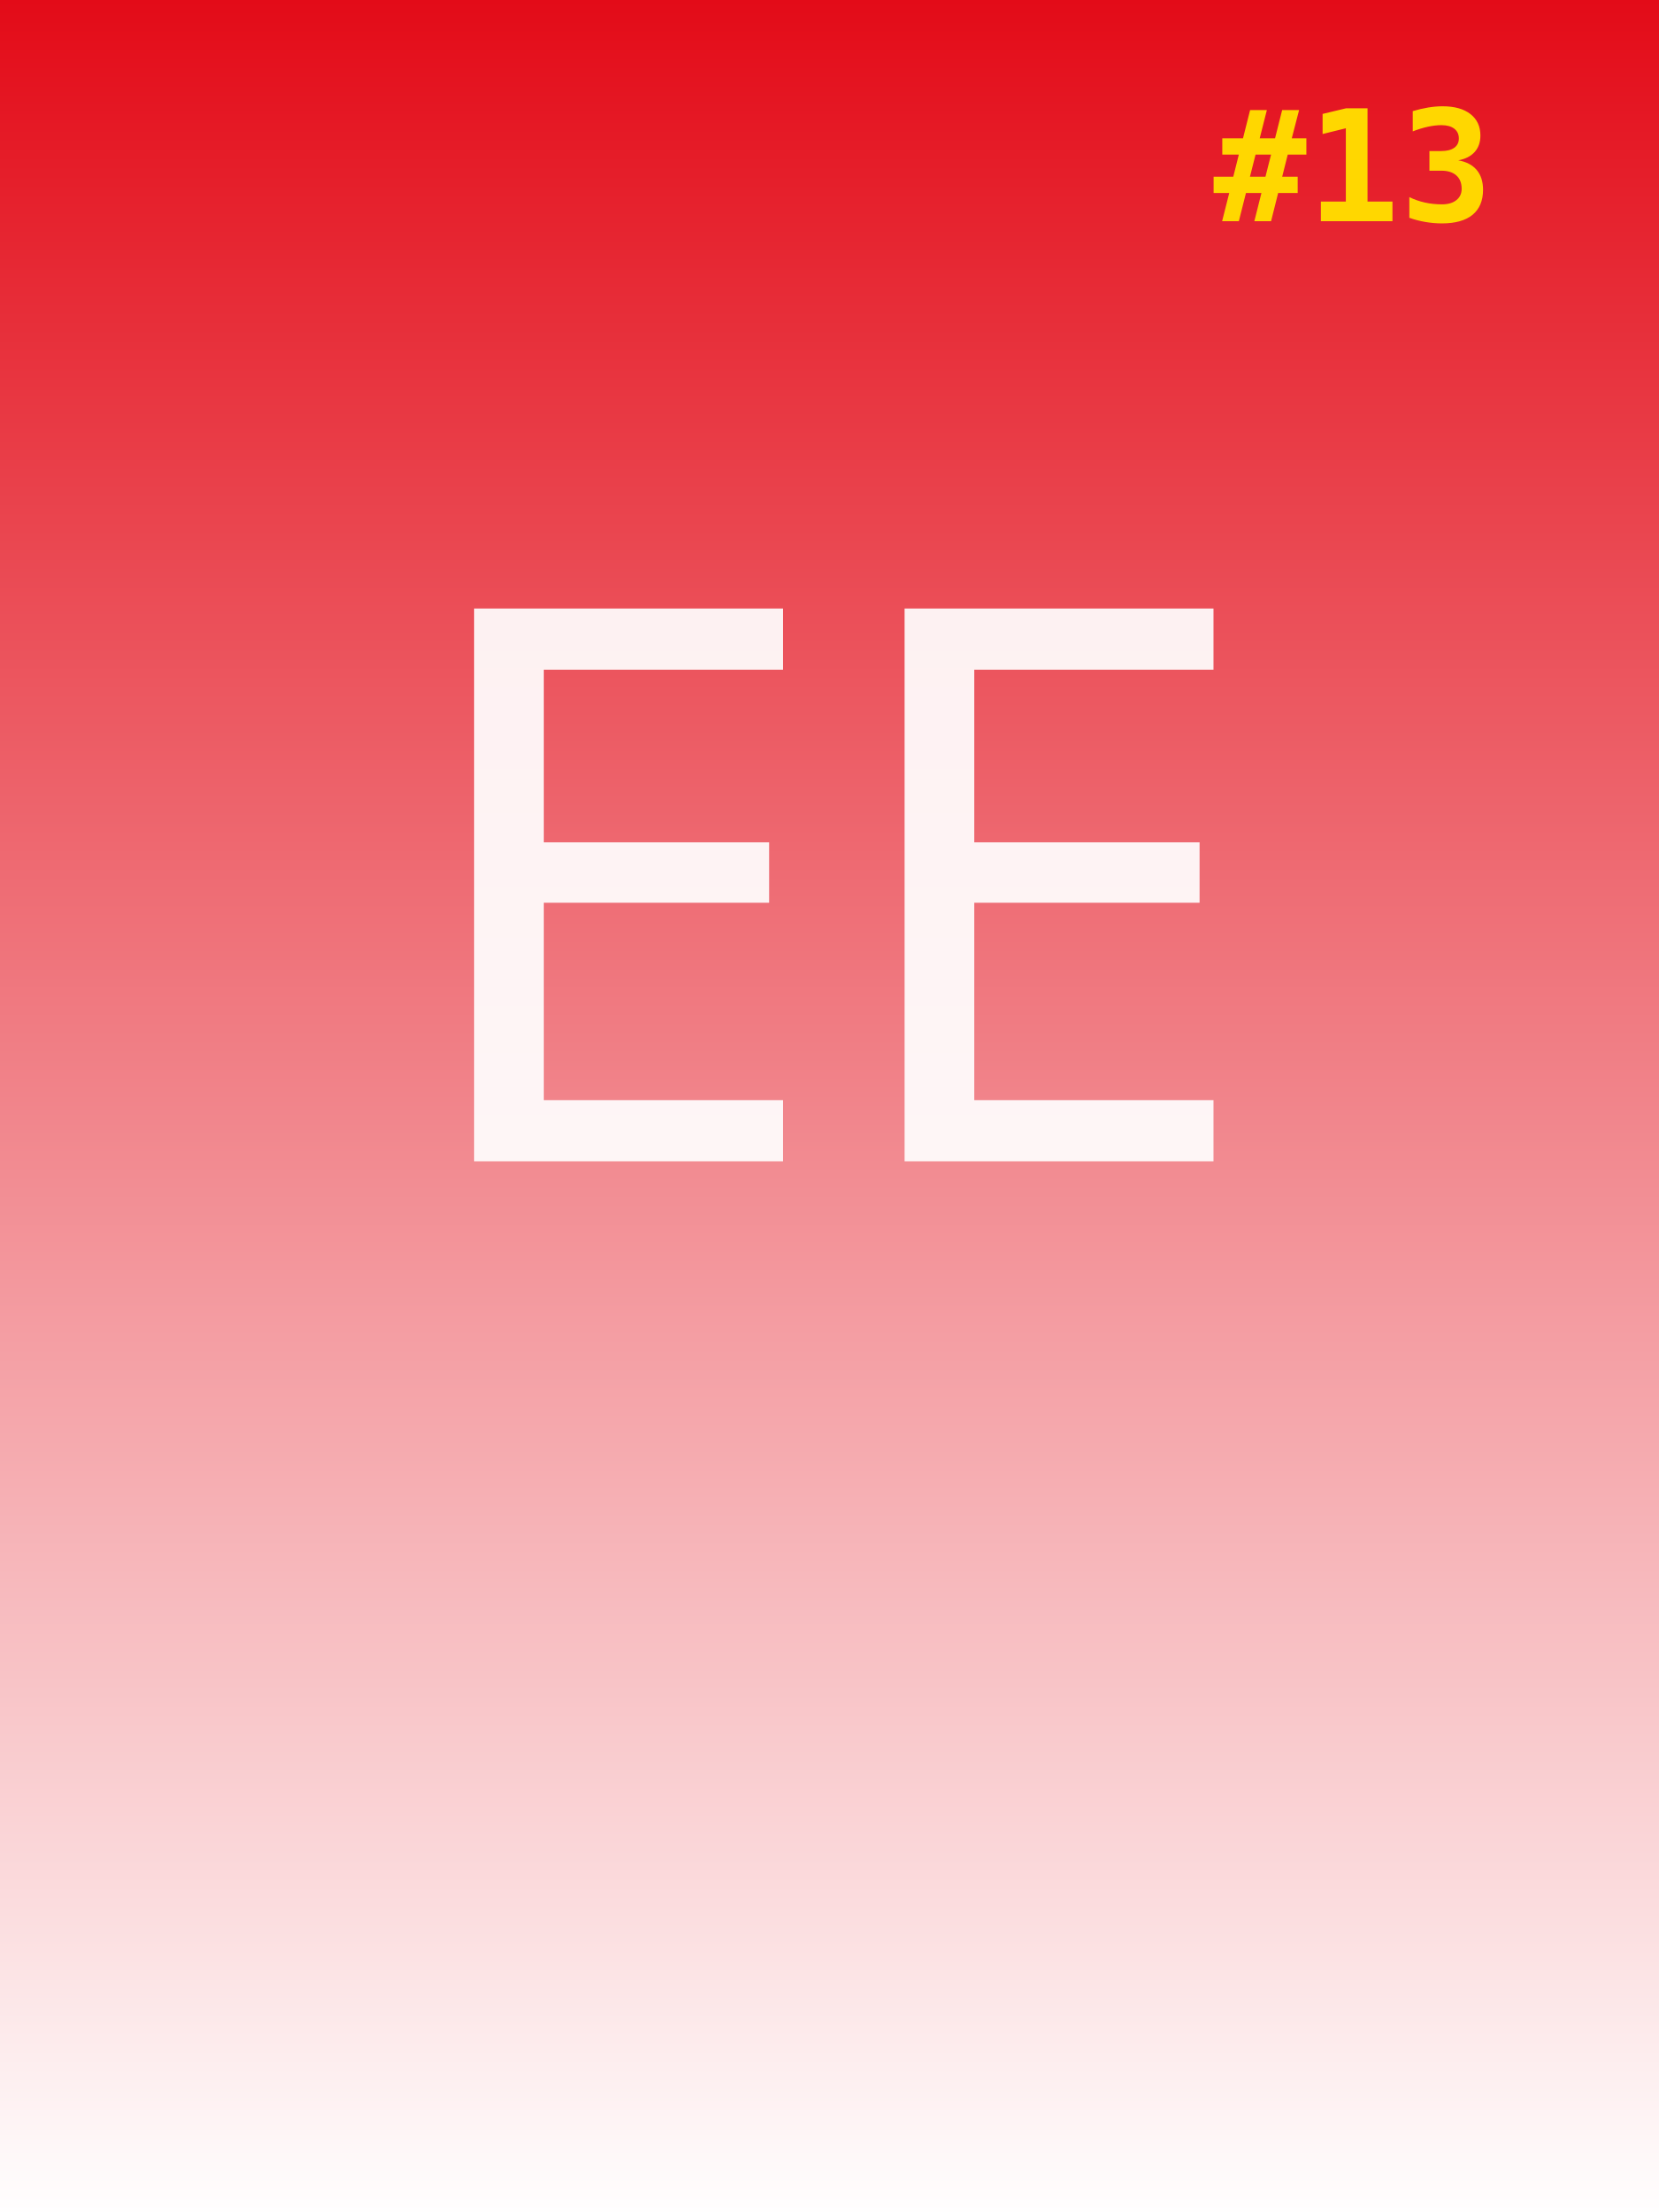
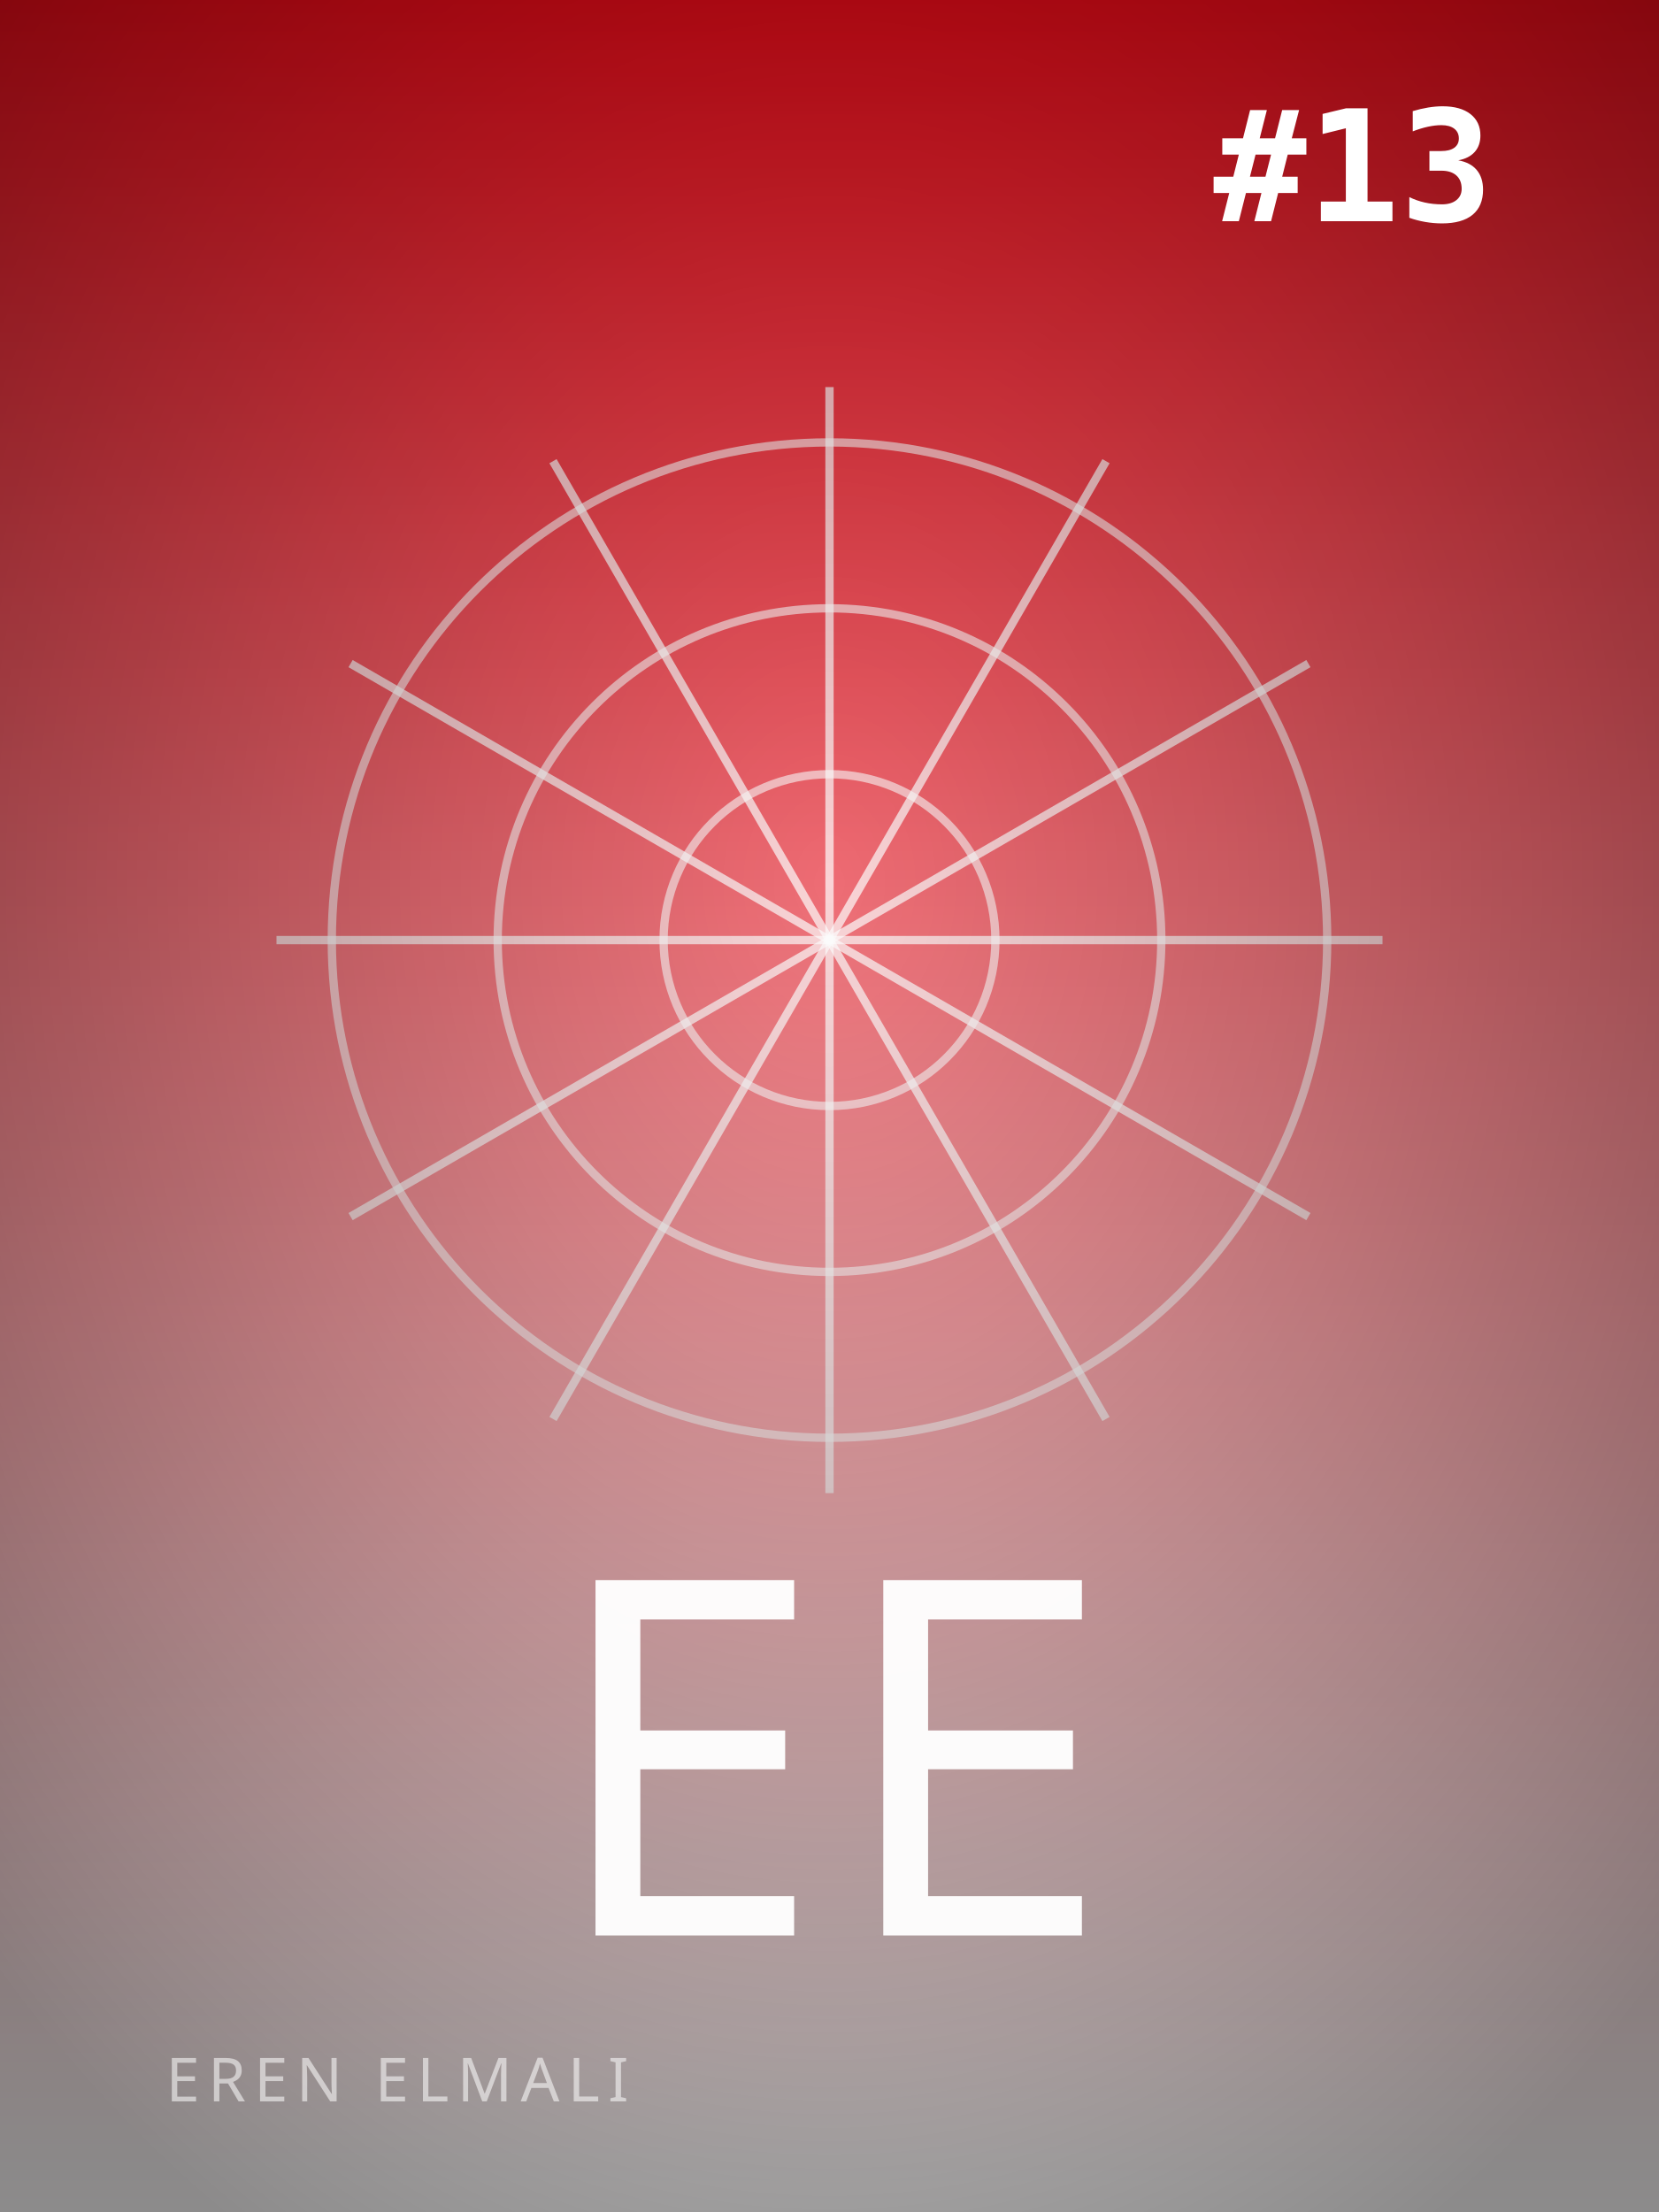
<svg xmlns="http://www.w3.org/2000/svg" viewBox="0 0 600 800" role="img" aria-labelledby="t">
  <defs>
-     <linearGradient id="g" x1="0" y1="0" x2="0" y2="1">
+     <linearGradient id="bg" x1="0" y1="0" x2="0" y2="1">
      <stop offset="0%" stop-color="#E30A17" />
      <stop offset="100%" stop-color="#FFFFFF" />
    </linearGradient>
+     <radialGradient id="vignette" cx="0.5" cy="0.4" r="0.7">
+       <stop offset="0%" stop-color="transparent" />
+       <stop offset="100%" stop-color="rgba(0,0,0,0.45)" />
+     </radialGradient>
  </defs>
-   <rect width="600" height="800" fill="url(#g)" />
-   <text x="300" y="420" text-anchor="middle" font-family="Anton, Impact, sans-serif" font-size="280" fill="#fff" opacity="0.92">EE</text>
-   <text x="540" y="80" text-anchor="end" font-family="JetBrains Mono, monospace" font-size="56" fill="#FFD700" font-weight="700">#13</text>
+   <rect width="600" height="800" fill="url(#bg)" />
+   <g>
+     <line x1="300" y1="340" x2="500" y2="340" stroke="#FFFFFF" stroke-width="3" opacity="0.7" />
+     <line x1="300" y1="340" x2="473.205" y2="440" stroke="#FFFFFF" stroke-width="3" opacity="0.7" />
+     <line x1="300" y1="340" x2="400" y2="513.205" stroke="#FFFFFF" stroke-width="3" opacity="0.7" />
+     <line x1="300" y1="340" x2="300" y2="540" stroke="#FFFFFF" stroke-width="3" opacity="0.7" />
+     <line x1="300" y1="340" x2="200" y2="513.205" stroke="#FFFFFF" stroke-width="3" opacity="0.7" />
+     <line x1="300" y1="340" x2="126.795" y2="440" stroke="#FFFFFF" stroke-width="3" opacity="0.7" />
+     <line x1="300" y1="340" x2="100" y2="340" stroke="#FFFFFF" stroke-width="3" opacity="0.7" />
+     <line x1="300" y1="340" x2="126.795" y2="240" stroke="#FFFFFF" stroke-width="3" opacity="0.7" />
+     <line x1="300" y1="340" x2="200" y2="166.795" stroke="#FFFFFF" stroke-width="3" opacity="0.7" />
+     <line x1="300" y1="340" x2="300" y2="140" stroke="#FFFFFF" stroke-width="3" opacity="0.7" />
+     <line x1="300" y1="340" x2="400" y2="166.795" stroke="#FFFFFF" stroke-width="3" opacity="0.7" />
+     <line x1="300" y1="340" x2="473.205" y2="240" stroke="#FFFFFF" stroke-width="3" opacity="0.7" />
+     <circle cx="300" cy="340" r="60" fill="none" stroke="#FFFFFF" stroke-width="3" opacity="0.6" />
+     <circle cx="300" cy="340" r="120" fill="none" stroke="#FFFFFF" stroke-width="3" opacity="0.6" />
+     <circle cx="300" cy="340" r="180" fill="none" stroke="#FFFFFF" stroke-width="3" opacity="0.6" />
+   </g>
+   <rect width="600" height="800" fill="url(#vignette)" />
+   <text x="300" y="700" text-anchor="middle" font-family="Anton, Impact, sans-serif" font-size="180" fill="#fff" opacity="0.96" letter-spacing="4">EE</text>
+   <text x="540" y="80" text-anchor="end" font-family="JetBrains Mono, monospace" font-size="56" fill="#FFFFFF" font-weight="700">#13</text>
+   <text x="60" y="760" font-family="Anton, Impact, sans-serif" font-size="22" fill="#fff" opacity="0.55" letter-spacing="3">EREN ELMALI</text>
</svg>
